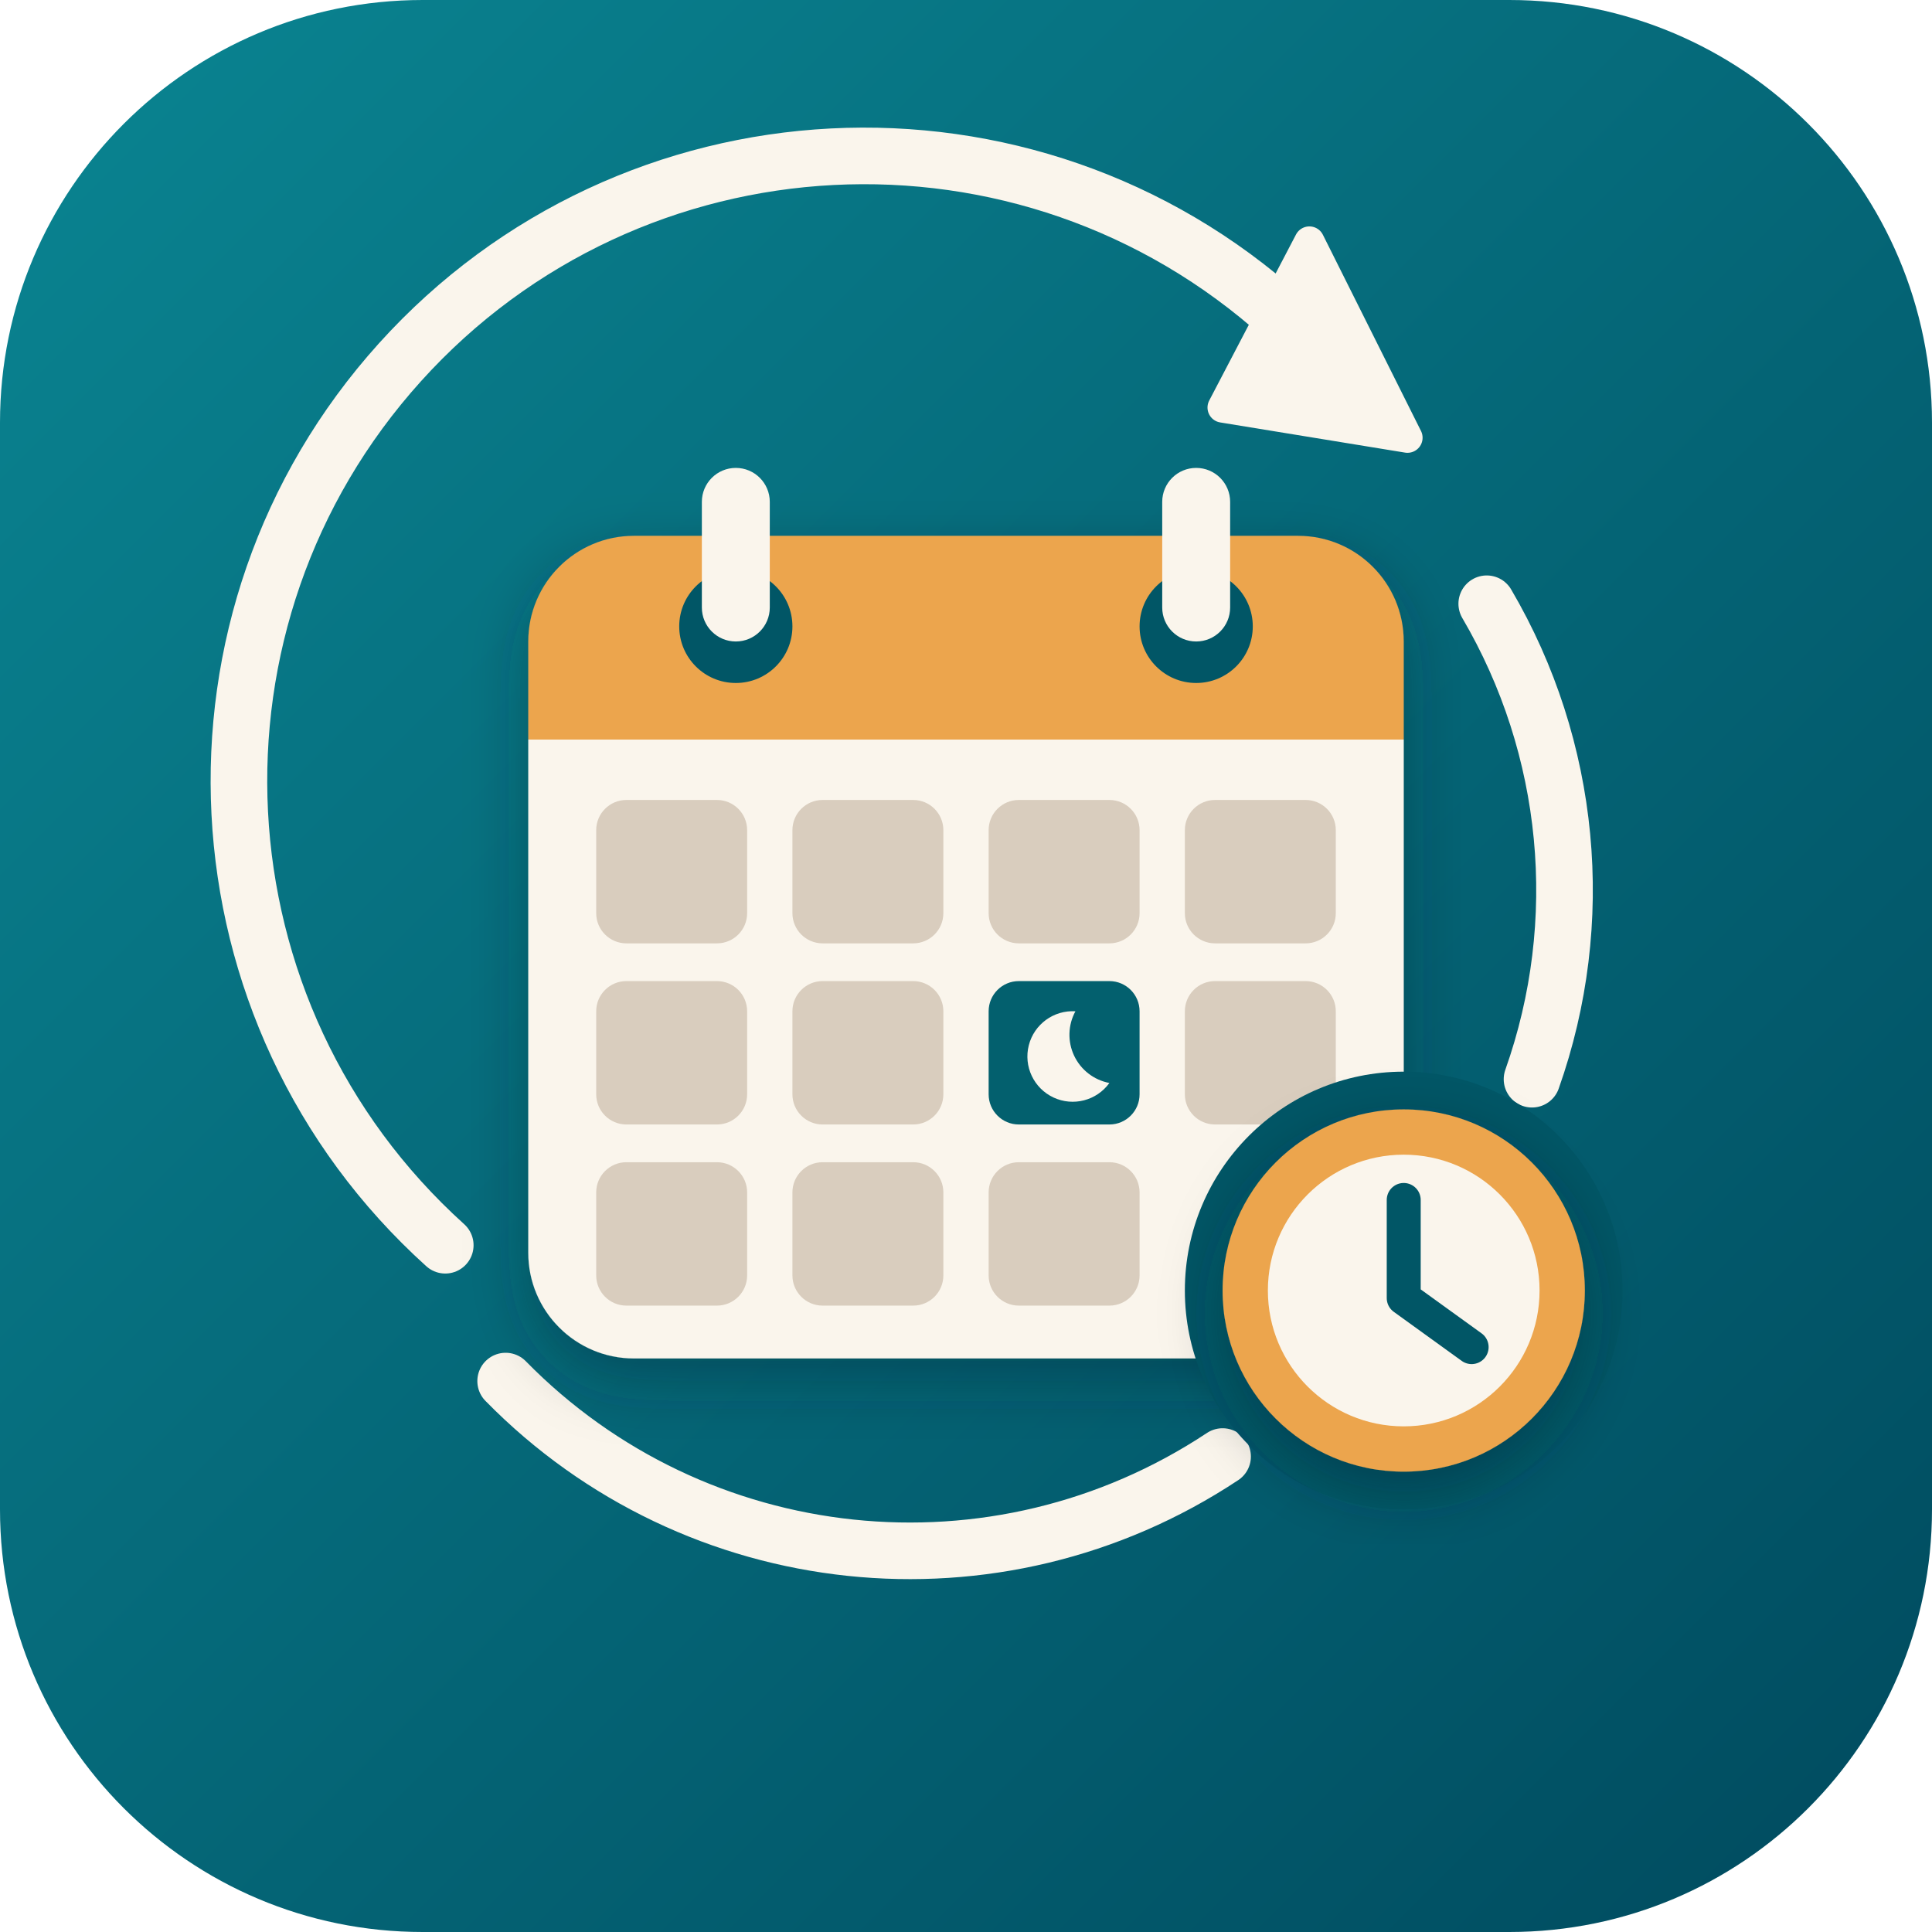
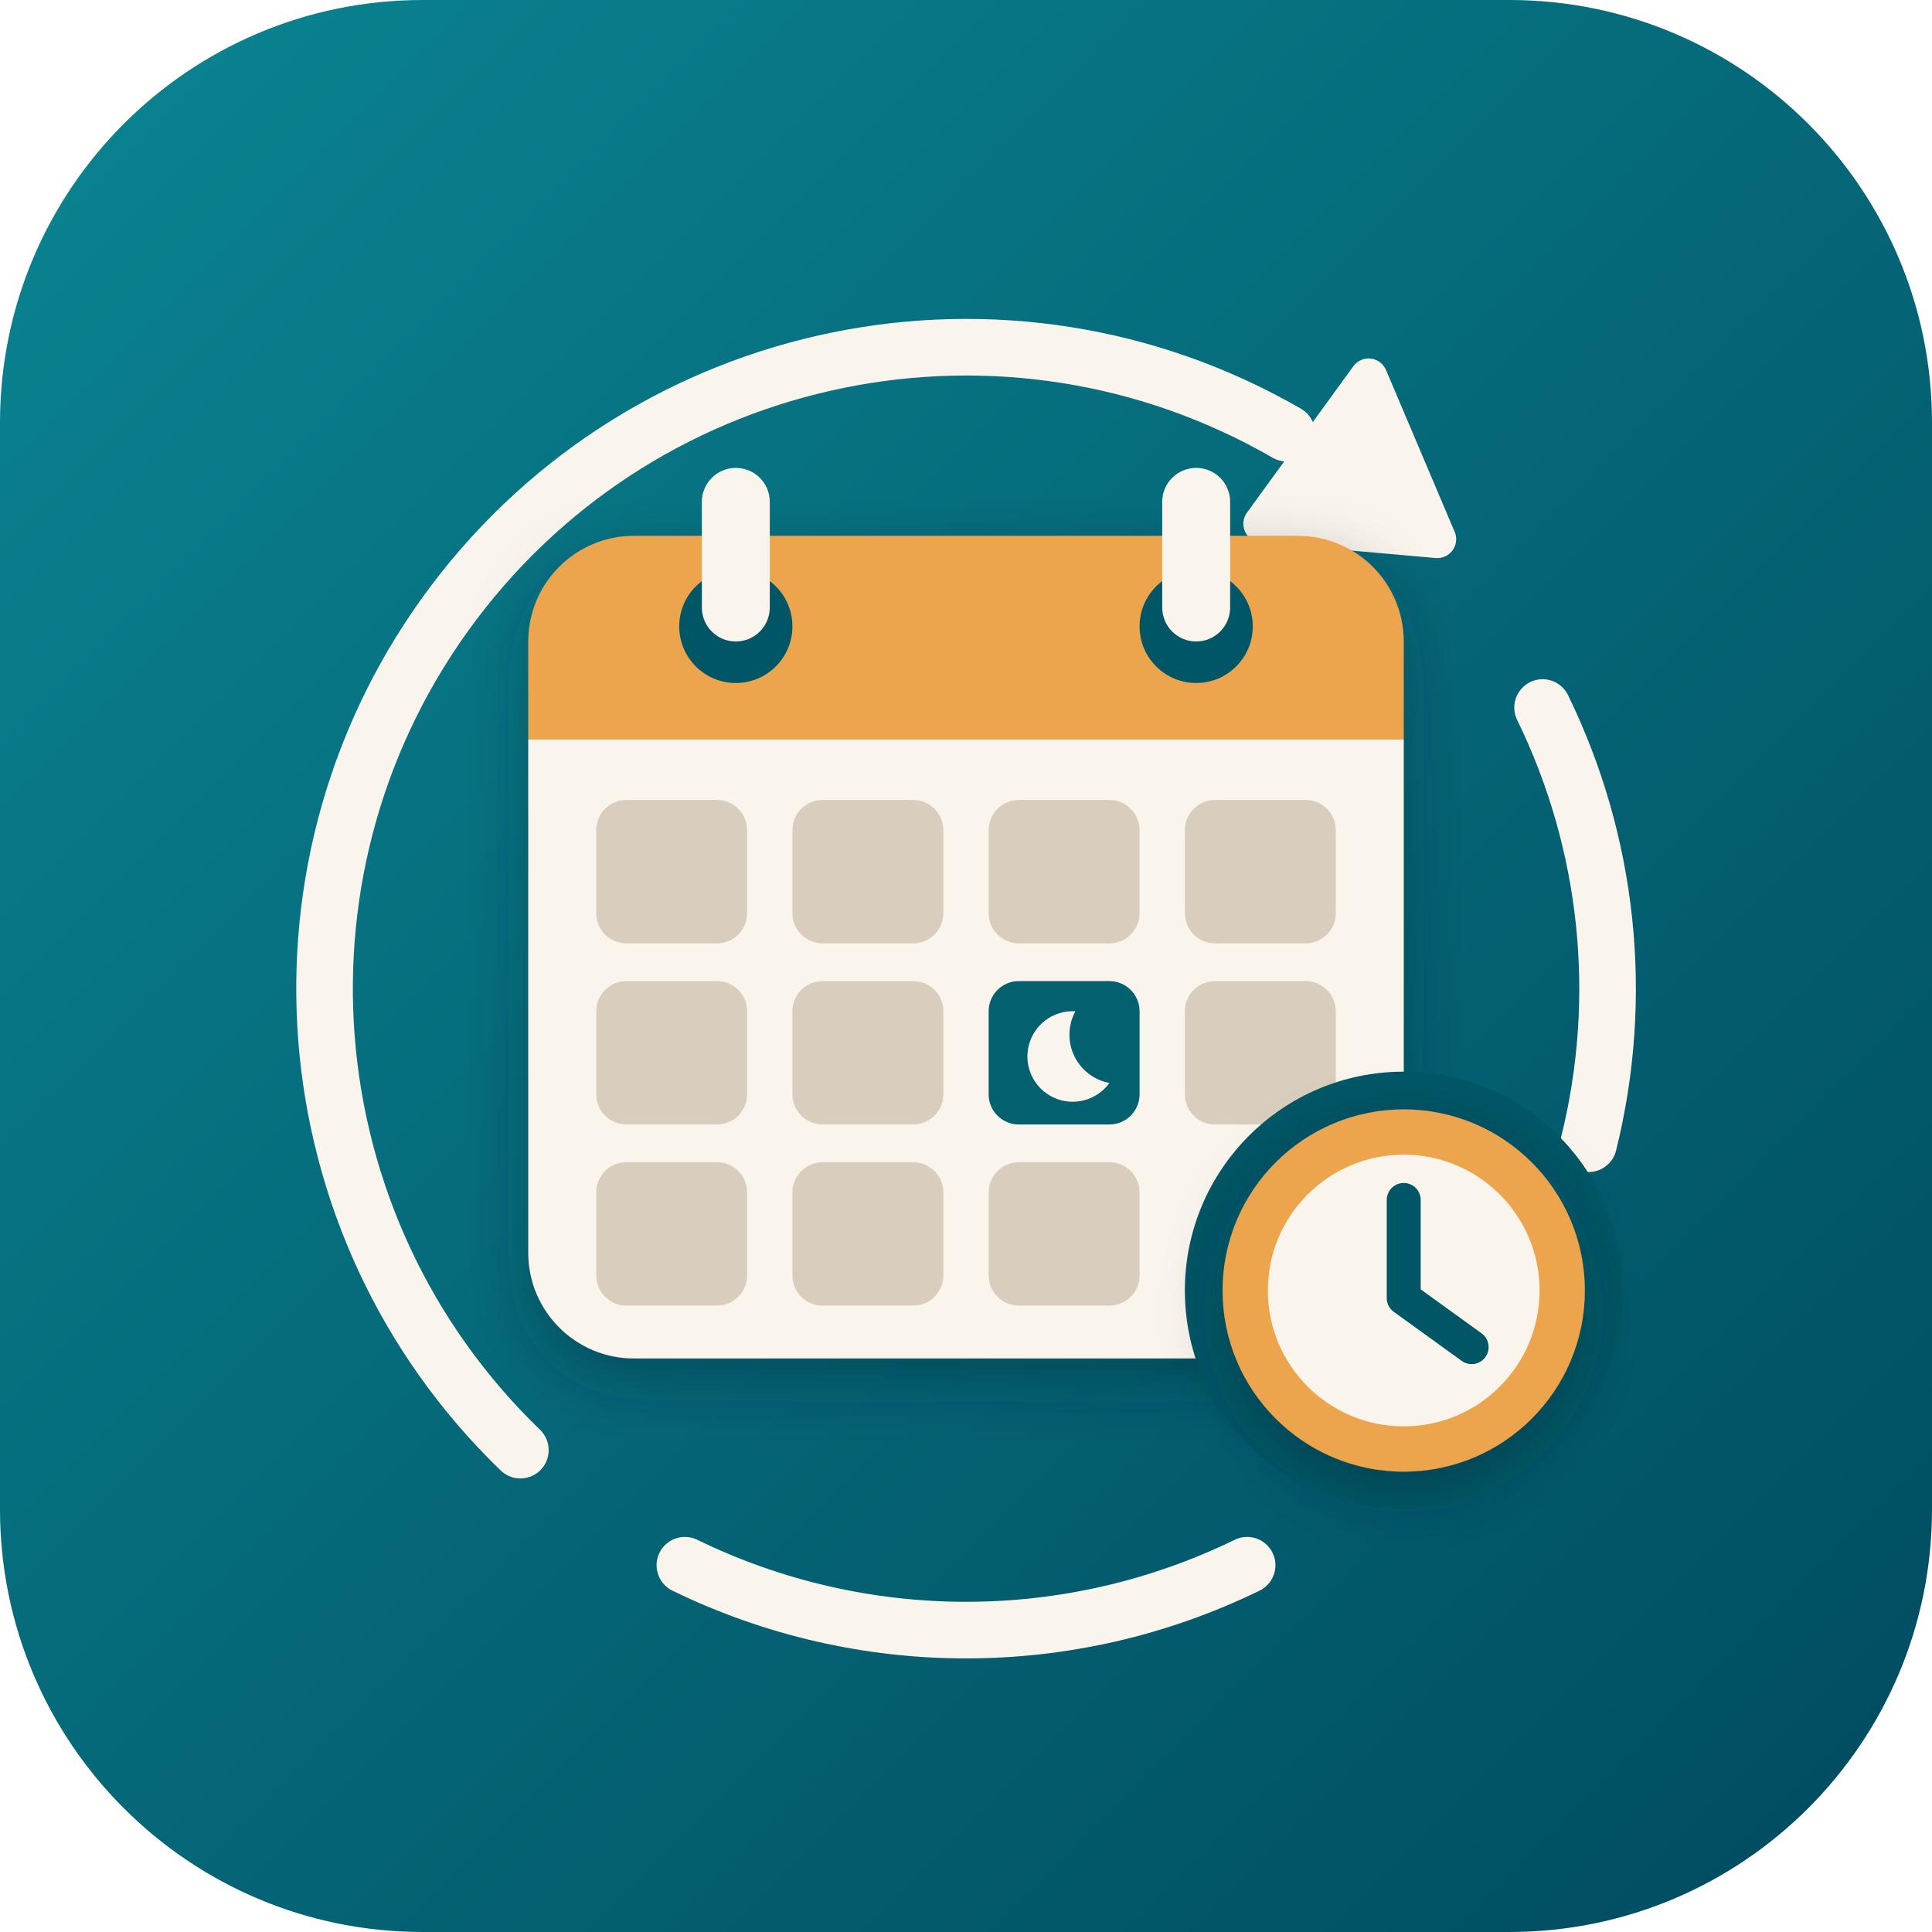
<svg xmlns="http://www.w3.org/2000/svg" viewBox="0 0 512 512">
  <defs>
    <linearGradient id="g" x1="0" y1="0" x2="1" y2="1">
      <stop offset="0" stop-color="#0A8592" />
      <stop offset="1" stop-color="#004A5E" />
    </linearGradient>
    <filter id="s" x="-20%" y="-20%" width="140%" height="140%">
      <feDropShadow dx="0" dy="6" stdDeviation="8" flood-color="#002A33" flood-opacity=".35" />
    </filter>
  </defs>
  <rect width="512" height="512" rx="112" fill="url(#g)" />
  <g fill="none" stroke="#FAF5EC" stroke-width="15" stroke-linecap="round">
-     <path d="M118 330A150 150 0 0 1 340 84" />
-     <path d="M394 160A150 150 0 0 1 406 286" />
-     <path d="M134 366A150 150 0 0 0 324 386" />
+     <path d="M137.9 384.3A170 170 0 0 1 341.0 114.8" />
+     <path d="M408.8 187.5A170 170 0 0 1 421.0 303.1" />
+     <path d="M330.5 414.8A170 170 0 0 1 181.5 414.8" />
  </g>
-   <path d="M347 64l26 52l-49 -8z" fill="#FAF5EC" stroke="#FAF5EC" stroke-width="8" stroke-linejoin="round" />
+   <path d="M380.9 142.9L362.7 100.0L334.5 138.8Z" fill="#FAF5EC" stroke="#FAF5EC" stroke-width="10" stroke-linejoin="round" />
  <g filter="url(#s)">
    <path d="M140 196v136a28 28 0 0 0 28 28h176a28 28 0 0 0 28-28V196z" fill="#FAF5EC" />
    <path d="M140 196v-26a28 28 0 0 1 28-28h176a28 28 0 0 1 28 28v26z" fill="#ECA54E" />
  </g>
  <circle cx="195" cy="166" r="15" fill="#015666" />
  <circle cx="317" cy="166" r="15" fill="#015666" />
  <rect x="186" y="124" width="18" height="46" rx="9" fill="#FAF5EC" />
  <rect x="308" y="124" width="18" height="46" rx="9" fill="#FAF5EC" />
  <g fill="#D9CDBE">
    <rect x="158" y="212" width="40" height="38" rx="8" />
    <rect x="210" y="212" width="40" height="38" rx="8" />
    <rect x="262" y="212" width="40" height="38" rx="8" />
    <rect x="314" y="212" width="40" height="38" rx="8" />
    <rect x="158" y="260" width="40" height="38" rx="8" />
    <rect x="210" y="260" width="40" height="38" rx="8" />
    <rect x="314" y="260" width="40" height="38" rx="8" />
    <rect x="158" y="308" width="40" height="38" rx="8" />
    <rect x="210" y="308" width="40" height="38" rx="8" />
    <rect x="262" y="308" width="40" height="38" rx="8" />
  </g>
  <rect x="262" y="260" width="40" height="38" rx="8" fill="#03606E" />
  <path d="M285 268a12 12 0 1 0 9 19a13 13 0 0 1 -9 -19z" fill="#FAF5EC" />
  <circle cx="372" cy="342" r="58" fill="#015666" />
  <circle cx="372" cy="342" r="48" fill="#ECA54E" filter="url(#s)" />
  <circle cx="372" cy="342" r="36" fill="#FAF5EC" />
  <path d="M372 318v26l18 13" fill="none" stroke="#015666" stroke-width="9" stroke-linecap="round" stroke-linejoin="round" />
</svg>
